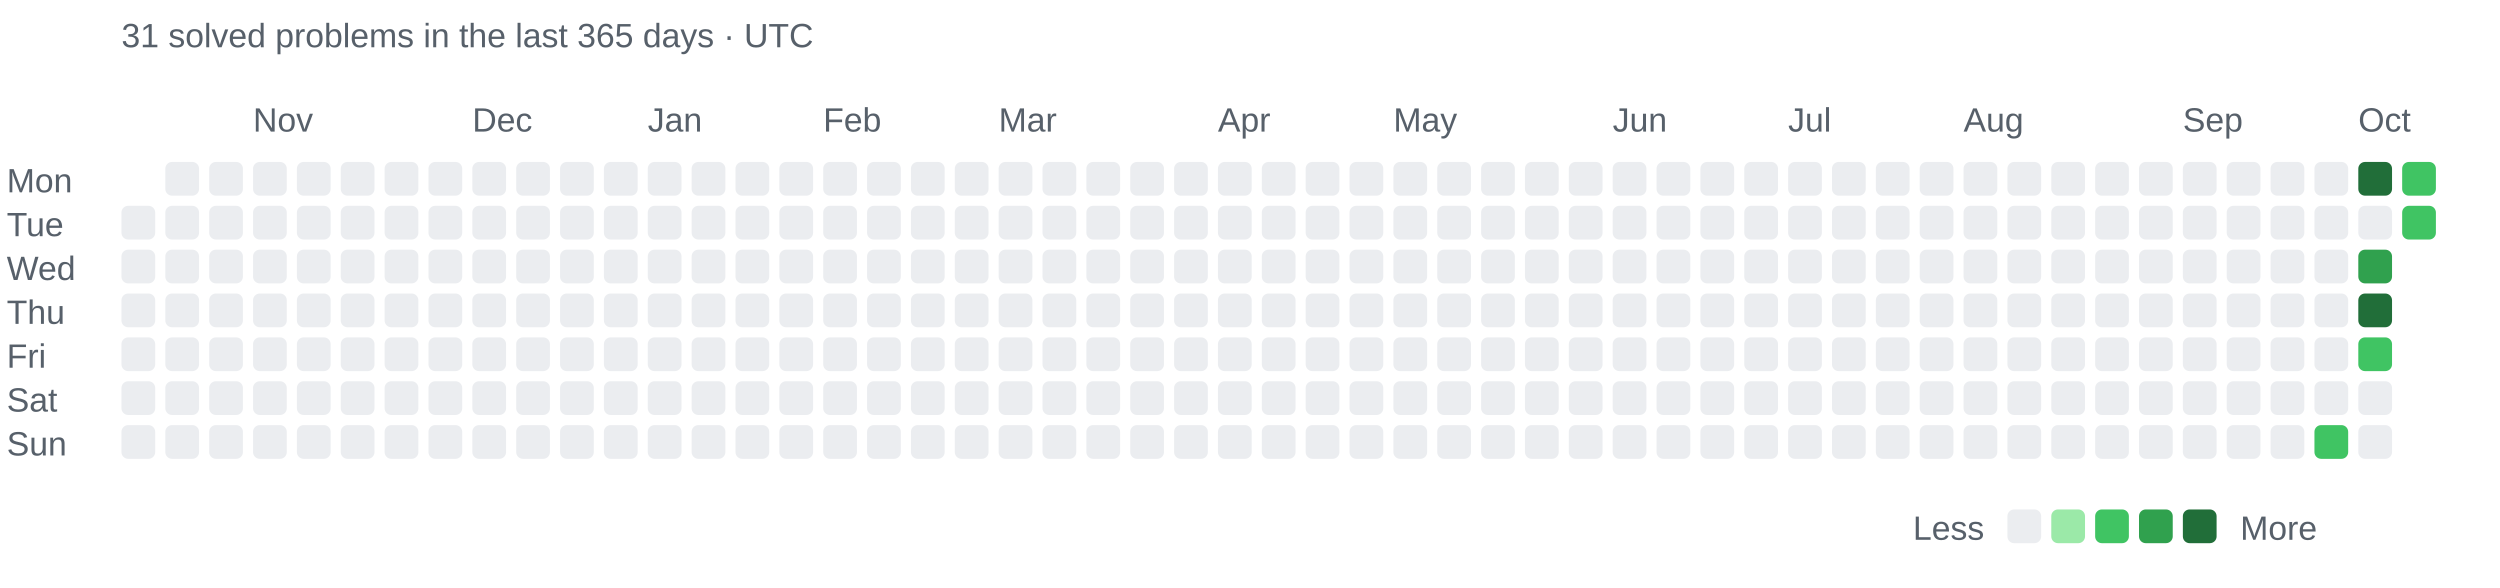
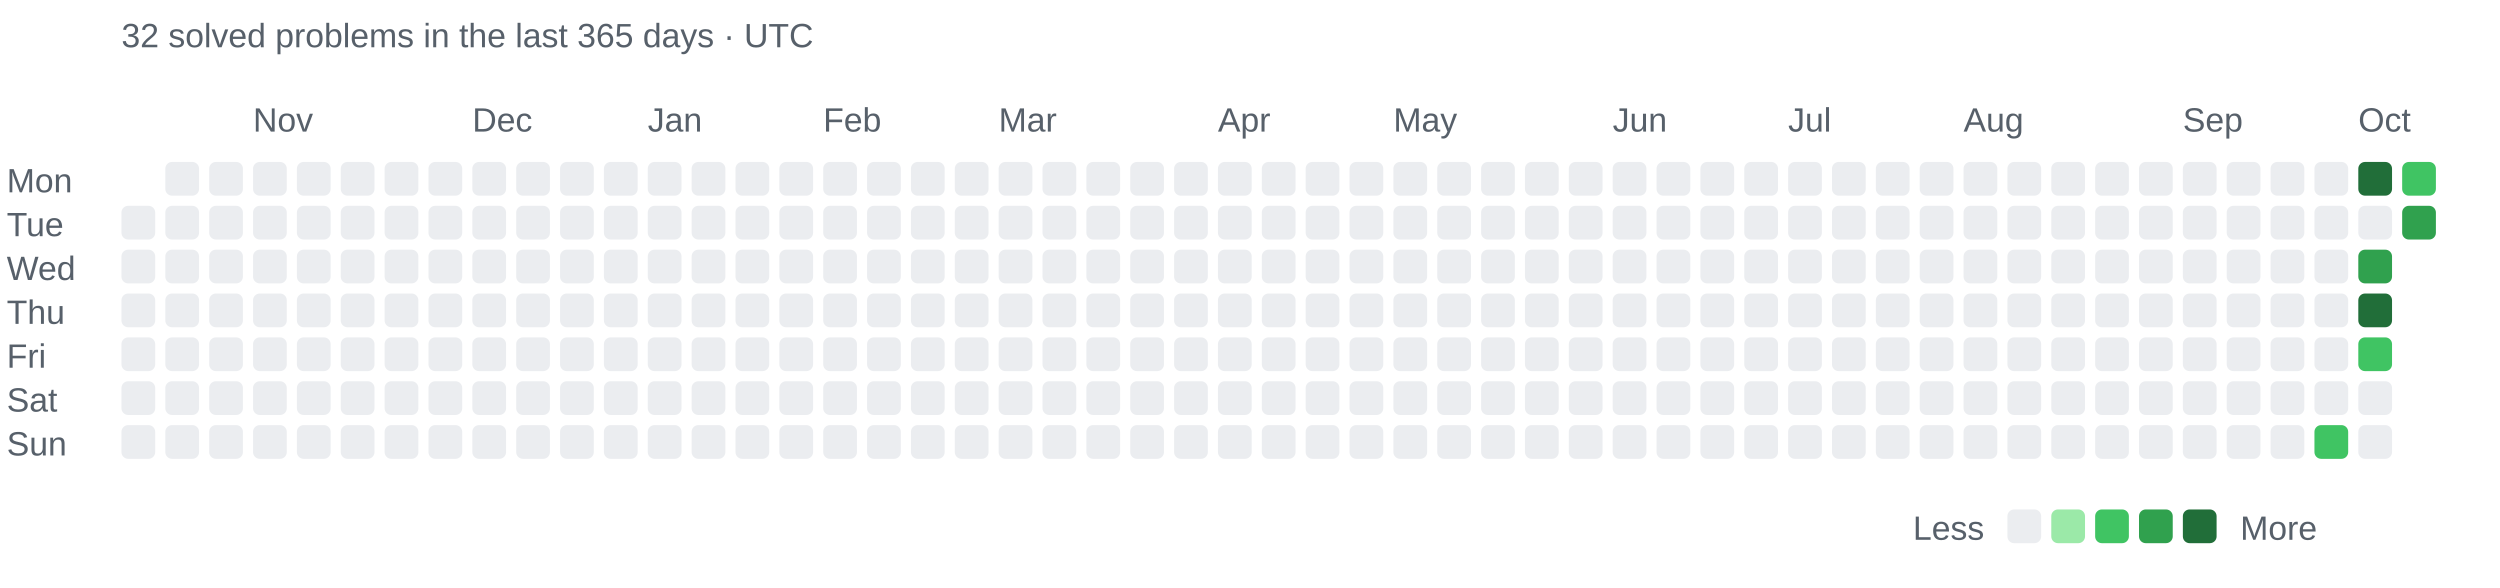
<svg xmlns="http://www.w3.org/2000/svg" width="741" height="174" viewBox="0 0 741 174" role="img" aria-labelledby="title description">
  <g font-family="Arial, sans-serif" font-size="10" fill="#57606a">
-     <text x="36" y="14">31 solved problems in the last 365 days · UTC</text>
+     <text x="36" y="14">32 solved problems in the last 365 days · UTC</text>
    <text x="2" y="57">Mon</text>
    <text x="2" y="70">Tue</text>
    <text x="2" y="83">Wed</text>
    <text x="2" y="96">Thu</text>
    <text x="2" y="109">Fri</text>
    <text x="2" y="122">Sat</text>
    <text x="2" y="135">Sun</text>
    <rect x="36" y="61" width="10" height="10" rx="2" fill="#ebedf0" data-date="2025-10-07" data-count="0" />
    <rect x="36" y="74" width="10" height="10" rx="2" fill="#ebedf0" data-date="2025-10-08" data-count="0" />
    <rect x="36" y="87" width="10" height="10" rx="2" fill="#ebedf0" data-date="2025-10-09" data-count="0" />
    <rect x="36" y="100" width="10" height="10" rx="2" fill="#ebedf0" data-date="2025-10-10" data-count="0" />
    <rect x="36" y="113" width="10" height="10" rx="2" fill="#ebedf0" data-date="2025-10-11" data-count="0" />
    <rect x="36" y="126" width="10" height="10" rx="2" fill="#ebedf0" data-date="2025-10-12" data-count="0" />
    <rect x="49" y="48" width="10" height="10" rx="2" fill="#ebedf0" data-date="2025-10-13" data-count="0" />
    <rect x="49" y="61" width="10" height="10" rx="2" fill="#ebedf0" data-date="2025-10-14" data-count="0" />
    <rect x="49" y="74" width="10" height="10" rx="2" fill="#ebedf0" data-date="2025-10-15" data-count="0" />
    <rect x="49" y="87" width="10" height="10" rx="2" fill="#ebedf0" data-date="2025-10-16" data-count="0" />
    <rect x="49" y="100" width="10" height="10" rx="2" fill="#ebedf0" data-date="2025-10-17" data-count="0" />
    <rect x="49" y="113" width="10" height="10" rx="2" fill="#ebedf0" data-date="2025-10-18" data-count="0" />
    <rect x="49" y="126" width="10" height="10" rx="2" fill="#ebedf0" data-date="2025-10-19" data-count="0" />
    <rect x="62" y="48" width="10" height="10" rx="2" fill="#ebedf0" data-date="2025-10-20" data-count="0" />
    <rect x="62" y="61" width="10" height="10" rx="2" fill="#ebedf0" data-date="2025-10-21" data-count="0" />
    <rect x="62" y="74" width="10" height="10" rx="2" fill="#ebedf0" data-date="2025-10-22" data-count="0" />
    <rect x="62" y="87" width="10" height="10" rx="2" fill="#ebedf0" data-date="2025-10-23" data-count="0" />
    <rect x="62" y="100" width="10" height="10" rx="2" fill="#ebedf0" data-date="2025-10-24" data-count="0" />
    <rect x="62" y="113" width="10" height="10" rx="2" fill="#ebedf0" data-date="2025-10-25" data-count="0" />
    <rect x="62" y="126" width="10" height="10" rx="2" fill="#ebedf0" data-date="2025-10-26" data-count="0" />
    <rect x="75" y="48" width="10" height="10" rx="2" fill="#ebedf0" data-date="2025-10-27" data-count="0" />
    <rect x="75" y="61" width="10" height="10" rx="2" fill="#ebedf0" data-date="2025-10-28" data-count="0" />
    <rect x="75" y="74" width="10" height="10" rx="2" fill="#ebedf0" data-date="2025-10-29" data-count="0" />
    <rect x="75" y="87" width="10" height="10" rx="2" fill="#ebedf0" data-date="2025-10-30" data-count="0" />
    <rect x="75" y="100" width="10" height="10" rx="2" fill="#ebedf0" data-date="2025-10-31" data-count="0" />
    <text x="75" y="39">Nov</text>
    <rect x="75" y="113" width="10" height="10" rx="2" fill="#ebedf0" data-date="2025-11-01" data-count="0" />
    <rect x="75" y="126" width="10" height="10" rx="2" fill="#ebedf0" data-date="2025-11-02" data-count="0" />
    <rect x="88" y="48" width="10" height="10" rx="2" fill="#ebedf0" data-date="2025-11-03" data-count="0" />
    <rect x="88" y="61" width="10" height="10" rx="2" fill="#ebedf0" data-date="2025-11-04" data-count="0" />
    <rect x="88" y="74" width="10" height="10" rx="2" fill="#ebedf0" data-date="2025-11-05" data-count="0" />
    <rect x="88" y="87" width="10" height="10" rx="2" fill="#ebedf0" data-date="2025-11-06" data-count="0" />
    <rect x="88" y="100" width="10" height="10" rx="2" fill="#ebedf0" data-date="2025-11-07" data-count="0" />
    <rect x="88" y="113" width="10" height="10" rx="2" fill="#ebedf0" data-date="2025-11-08" data-count="0" />
    <rect x="88" y="126" width="10" height="10" rx="2" fill="#ebedf0" data-date="2025-11-09" data-count="0" />
    <rect x="101" y="48" width="10" height="10" rx="2" fill="#ebedf0" data-date="2025-11-10" data-count="0" />
    <rect x="101" y="61" width="10" height="10" rx="2" fill="#ebedf0" data-date="2025-11-11" data-count="0" />
    <rect x="101" y="74" width="10" height="10" rx="2" fill="#ebedf0" data-date="2025-11-12" data-count="0" />
    <rect x="101" y="87" width="10" height="10" rx="2" fill="#ebedf0" data-date="2025-11-13" data-count="0" />
    <rect x="101" y="100" width="10" height="10" rx="2" fill="#ebedf0" data-date="2025-11-14" data-count="0" />
    <rect x="101" y="113" width="10" height="10" rx="2" fill="#ebedf0" data-date="2025-11-15" data-count="0" />
    <rect x="101" y="126" width="10" height="10" rx="2" fill="#ebedf0" data-date="2025-11-16" data-count="0" />
    <rect x="114" y="48" width="10" height="10" rx="2" fill="#ebedf0" data-date="2025-11-17" data-count="0" />
    <rect x="114" y="61" width="10" height="10" rx="2" fill="#ebedf0" data-date="2025-11-18" data-count="0" />
    <rect x="114" y="74" width="10" height="10" rx="2" fill="#ebedf0" data-date="2025-11-19" data-count="0" />
    <rect x="114" y="87" width="10" height="10" rx="2" fill="#ebedf0" data-date="2025-11-20" data-count="0" />
    <rect x="114" y="100" width="10" height="10" rx="2" fill="#ebedf0" data-date="2025-11-21" data-count="0" />
    <rect x="114" y="113" width="10" height="10" rx="2" fill="#ebedf0" data-date="2025-11-22" data-count="0" />
    <rect x="114" y="126" width="10" height="10" rx="2" fill="#ebedf0" data-date="2025-11-23" data-count="0" />
    <rect x="127" y="48" width="10" height="10" rx="2" fill="#ebedf0" data-date="2025-11-24" data-count="0" />
    <rect x="127" y="61" width="10" height="10" rx="2" fill="#ebedf0" data-date="2025-11-25" data-count="0" />
    <rect x="127" y="74" width="10" height="10" rx="2" fill="#ebedf0" data-date="2025-11-26" data-count="0" />
    <rect x="127" y="87" width="10" height="10" rx="2" fill="#ebedf0" data-date="2025-11-27" data-count="0" />
    <rect x="127" y="100" width="10" height="10" rx="2" fill="#ebedf0" data-date="2025-11-28" data-count="0" />
    <rect x="127" y="113" width="10" height="10" rx="2" fill="#ebedf0" data-date="2025-11-29" data-count="0" />
    <rect x="127" y="126" width="10" height="10" rx="2" fill="#ebedf0" data-date="2025-11-30" data-count="0" />
    <text x="140" y="39">Dec</text>
    <rect x="140" y="48" width="10" height="10" rx="2" fill="#ebedf0" data-date="2025-12-01" data-count="0" />
    <rect x="140" y="61" width="10" height="10" rx="2" fill="#ebedf0" data-date="2025-12-02" data-count="0" />
    <rect x="140" y="74" width="10" height="10" rx="2" fill="#ebedf0" data-date="2025-12-03" data-count="0" />
    <rect x="140" y="87" width="10" height="10" rx="2" fill="#ebedf0" data-date="2025-12-04" data-count="0" />
    <rect x="140" y="100" width="10" height="10" rx="2" fill="#ebedf0" data-date="2025-12-05" data-count="0" />
    <rect x="140" y="113" width="10" height="10" rx="2" fill="#ebedf0" data-date="2025-12-06" data-count="0" />
    <rect x="140" y="126" width="10" height="10" rx="2" fill="#ebedf0" data-date="2025-12-07" data-count="0" />
    <rect x="153" y="48" width="10" height="10" rx="2" fill="#ebedf0" data-date="2025-12-08" data-count="0" />
    <rect x="153" y="61" width="10" height="10" rx="2" fill="#ebedf0" data-date="2025-12-09" data-count="0" />
    <rect x="153" y="74" width="10" height="10" rx="2" fill="#ebedf0" data-date="2025-12-10" data-count="0" />
    <rect x="153" y="87" width="10" height="10" rx="2" fill="#ebedf0" data-date="2025-12-11" data-count="0" />
    <rect x="153" y="100" width="10" height="10" rx="2" fill="#ebedf0" data-date="2025-12-12" data-count="0" />
    <rect x="153" y="113" width="10" height="10" rx="2" fill="#ebedf0" data-date="2025-12-13" data-count="0" />
    <rect x="153" y="126" width="10" height="10" rx="2" fill="#ebedf0" data-date="2025-12-14" data-count="0" />
    <rect x="166" y="48" width="10" height="10" rx="2" fill="#ebedf0" data-date="2025-12-15" data-count="0" />
    <rect x="166" y="61" width="10" height="10" rx="2" fill="#ebedf0" data-date="2025-12-16" data-count="0" />
    <rect x="166" y="74" width="10" height="10" rx="2" fill="#ebedf0" data-date="2025-12-17" data-count="0" />
    <rect x="166" y="87" width="10" height="10" rx="2" fill="#ebedf0" data-date="2025-12-18" data-count="0" />
    <rect x="166" y="100" width="10" height="10" rx="2" fill="#ebedf0" data-date="2025-12-19" data-count="0" />
    <rect x="166" y="113" width="10" height="10" rx="2" fill="#ebedf0" data-date="2025-12-20" data-count="0" />
    <rect x="166" y="126" width="10" height="10" rx="2" fill="#ebedf0" data-date="2025-12-21" data-count="0" />
    <rect x="179" y="48" width="10" height="10" rx="2" fill="#ebedf0" data-date="2025-12-22" data-count="0" />
    <rect x="179" y="61" width="10" height="10" rx="2" fill="#ebedf0" data-date="2025-12-23" data-count="0" />
    <rect x="179" y="74" width="10" height="10" rx="2" fill="#ebedf0" data-date="2025-12-24" data-count="0" />
    <rect x="179" y="87" width="10" height="10" rx="2" fill="#ebedf0" data-date="2025-12-25" data-count="0" />
    <rect x="179" y="100" width="10" height="10" rx="2" fill="#ebedf0" data-date="2025-12-26" data-count="0" />
    <rect x="179" y="113" width="10" height="10" rx="2" fill="#ebedf0" data-date="2025-12-27" data-count="0" />
    <rect x="179" y="126" width="10" height="10" rx="2" fill="#ebedf0" data-date="2025-12-28" data-count="0" />
    <rect x="192" y="48" width="10" height="10" rx="2" fill="#ebedf0" data-date="2025-12-29" data-count="0" />
    <rect x="192" y="61" width="10" height="10" rx="2" fill="#ebedf0" data-date="2025-12-30" data-count="0" />
    <rect x="192" y="74" width="10" height="10" rx="2" fill="#ebedf0" data-date="2025-12-31" data-count="0" />
    <text x="192" y="39">Jan</text>
    <rect x="192" y="87" width="10" height="10" rx="2" fill="#ebedf0" data-date="2026-01-01" data-count="0" />
    <rect x="192" y="100" width="10" height="10" rx="2" fill="#ebedf0" data-date="2026-01-02" data-count="0" />
    <rect x="192" y="113" width="10" height="10" rx="2" fill="#ebedf0" data-date="2026-01-03" data-count="0" />
    <rect x="192" y="126" width="10" height="10" rx="2" fill="#ebedf0" data-date="2026-01-04" data-count="0" />
    <rect x="205" y="48" width="10" height="10" rx="2" fill="#ebedf0" data-date="2026-01-05" data-count="0" />
    <rect x="205" y="61" width="10" height="10" rx="2" fill="#ebedf0" data-date="2026-01-06" data-count="0" />
    <rect x="205" y="74" width="10" height="10" rx="2" fill="#ebedf0" data-date="2026-01-07" data-count="0" />
    <rect x="205" y="87" width="10" height="10" rx="2" fill="#ebedf0" data-date="2026-01-08" data-count="0" />
    <rect x="205" y="100" width="10" height="10" rx="2" fill="#ebedf0" data-date="2026-01-09" data-count="0" />
    <rect x="205" y="113" width="10" height="10" rx="2" fill="#ebedf0" data-date="2026-01-10" data-count="0" />
    <rect x="205" y="126" width="10" height="10" rx="2" fill="#ebedf0" data-date="2026-01-11" data-count="0" />
    <rect x="218" y="48" width="10" height="10" rx="2" fill="#ebedf0" data-date="2026-01-12" data-count="0" />
    <rect x="218" y="61" width="10" height="10" rx="2" fill="#ebedf0" data-date="2026-01-13" data-count="0" />
    <rect x="218" y="74" width="10" height="10" rx="2" fill="#ebedf0" data-date="2026-01-14" data-count="0" />
    <rect x="218" y="87" width="10" height="10" rx="2" fill="#ebedf0" data-date="2026-01-15" data-count="0" />
    <rect x="218" y="100" width="10" height="10" rx="2" fill="#ebedf0" data-date="2026-01-16" data-count="0" />
    <rect x="218" y="113" width="10" height="10" rx="2" fill="#ebedf0" data-date="2026-01-17" data-count="0" />
    <rect x="218" y="126" width="10" height="10" rx="2" fill="#ebedf0" data-date="2026-01-18" data-count="0" />
    <rect x="231" y="48" width="10" height="10" rx="2" fill="#ebedf0" data-date="2026-01-19" data-count="0" />
    <rect x="231" y="61" width="10" height="10" rx="2" fill="#ebedf0" data-date="2026-01-20" data-count="0" />
    <rect x="231" y="74" width="10" height="10" rx="2" fill="#ebedf0" data-date="2026-01-21" data-count="0" />
    <rect x="231" y="87" width="10" height="10" rx="2" fill="#ebedf0" data-date="2026-01-22" data-count="0" />
    <rect x="231" y="100" width="10" height="10" rx="2" fill="#ebedf0" data-date="2026-01-23" data-count="0" />
    <rect x="231" y="113" width="10" height="10" rx="2" fill="#ebedf0" data-date="2026-01-24" data-count="0" />
    <rect x="231" y="126" width="10" height="10" rx="2" fill="#ebedf0" data-date="2026-01-25" data-count="0" />
    <rect x="244" y="48" width="10" height="10" rx="2" fill="#ebedf0" data-date="2026-01-26" data-count="0" />
    <rect x="244" y="61" width="10" height="10" rx="2" fill="#ebedf0" data-date="2026-01-27" data-count="0" />
    <rect x="244" y="74" width="10" height="10" rx="2" fill="#ebedf0" data-date="2026-01-28" data-count="0" />
    <rect x="244" y="87" width="10" height="10" rx="2" fill="#ebedf0" data-date="2026-01-29" data-count="0" />
    <rect x="244" y="100" width="10" height="10" rx="2" fill="#ebedf0" data-date="2026-01-30" data-count="0" />
    <rect x="244" y="113" width="10" height="10" rx="2" fill="#ebedf0" data-date="2026-01-31" data-count="0" />
    <text x="244" y="39">Feb</text>
    <rect x="244" y="126" width="10" height="10" rx="2" fill="#ebedf0" data-date="2026-02-01" data-count="0" />
    <rect x="257" y="48" width="10" height="10" rx="2" fill="#ebedf0" data-date="2026-02-02" data-count="0" />
    <rect x="257" y="61" width="10" height="10" rx="2" fill="#ebedf0" data-date="2026-02-03" data-count="0" />
    <rect x="257" y="74" width="10" height="10" rx="2" fill="#ebedf0" data-date="2026-02-04" data-count="0" />
    <rect x="257" y="87" width="10" height="10" rx="2" fill="#ebedf0" data-date="2026-02-05" data-count="0" />
    <rect x="257" y="100" width="10" height="10" rx="2" fill="#ebedf0" data-date="2026-02-06" data-count="0" />
    <rect x="257" y="113" width="10" height="10" rx="2" fill="#ebedf0" data-date="2026-02-07" data-count="0" />
    <rect x="257" y="126" width="10" height="10" rx="2" fill="#ebedf0" data-date="2026-02-08" data-count="0" />
    <rect x="270" y="48" width="10" height="10" rx="2" fill="#ebedf0" data-date="2026-02-09" data-count="0" />
    <rect x="270" y="61" width="10" height="10" rx="2" fill="#ebedf0" data-date="2026-02-10" data-count="0" />
    <rect x="270" y="74" width="10" height="10" rx="2" fill="#ebedf0" data-date="2026-02-11" data-count="0" />
    <rect x="270" y="87" width="10" height="10" rx="2" fill="#ebedf0" data-date="2026-02-12" data-count="0" />
    <rect x="270" y="100" width="10" height="10" rx="2" fill="#ebedf0" data-date="2026-02-13" data-count="0" />
    <rect x="270" y="113" width="10" height="10" rx="2" fill="#ebedf0" data-date="2026-02-14" data-count="0" />
    <rect x="270" y="126" width="10" height="10" rx="2" fill="#ebedf0" data-date="2026-02-15" data-count="0" />
    <rect x="283" y="48" width="10" height="10" rx="2" fill="#ebedf0" data-date="2026-02-16" data-count="0" />
    <rect x="283" y="61" width="10" height="10" rx="2" fill="#ebedf0" data-date="2026-02-17" data-count="0" />
    <rect x="283" y="74" width="10" height="10" rx="2" fill="#ebedf0" data-date="2026-02-18" data-count="0" />
    <rect x="283" y="87" width="10" height="10" rx="2" fill="#ebedf0" data-date="2026-02-19" data-count="0" />
    <rect x="283" y="100" width="10" height="10" rx="2" fill="#ebedf0" data-date="2026-02-20" data-count="0" />
    <rect x="283" y="113" width="10" height="10" rx="2" fill="#ebedf0" data-date="2026-02-21" data-count="0" />
    <rect x="283" y="126" width="10" height="10" rx="2" fill="#ebedf0" data-date="2026-02-22" data-count="0" />
    <rect x="296" y="48" width="10" height="10" rx="2" fill="#ebedf0" data-date="2026-02-23" data-count="0" />
    <rect x="296" y="61" width="10" height="10" rx="2" fill="#ebedf0" data-date="2026-02-24" data-count="0" />
    <rect x="296" y="74" width="10" height="10" rx="2" fill="#ebedf0" data-date="2026-02-25" data-count="0" />
    <rect x="296" y="87" width="10" height="10" rx="2" fill="#ebedf0" data-date="2026-02-26" data-count="0" />
    <rect x="296" y="100" width="10" height="10" rx="2" fill="#ebedf0" data-date="2026-02-27" data-count="0" />
    <rect x="296" y="113" width="10" height="10" rx="2" fill="#ebedf0" data-date="2026-02-28" data-count="0" />
    <text x="296" y="39">Mar</text>
    <rect x="296" y="126" width="10" height="10" rx="2" fill="#ebedf0" data-date="2026-03-01" data-count="0" />
    <rect x="309" y="48" width="10" height="10" rx="2" fill="#ebedf0" data-date="2026-03-02" data-count="0" />
    <rect x="309" y="61" width="10" height="10" rx="2" fill="#ebedf0" data-date="2026-03-03" data-count="0" />
    <rect x="309" y="74" width="10" height="10" rx="2" fill="#ebedf0" data-date="2026-03-04" data-count="0" />
    <rect x="309" y="87" width="10" height="10" rx="2" fill="#ebedf0" data-date="2026-03-05" data-count="0" />
    <rect x="309" y="100" width="10" height="10" rx="2" fill="#ebedf0" data-date="2026-03-06" data-count="0" />
    <rect x="309" y="113" width="10" height="10" rx="2" fill="#ebedf0" data-date="2026-03-07" data-count="0" />
    <rect x="309" y="126" width="10" height="10" rx="2" fill="#ebedf0" data-date="2026-03-08" data-count="0" />
    <rect x="322" y="48" width="10" height="10" rx="2" fill="#ebedf0" data-date="2026-03-09" data-count="0" />
    <rect x="322" y="61" width="10" height="10" rx="2" fill="#ebedf0" data-date="2026-03-10" data-count="0" />
    <rect x="322" y="74" width="10" height="10" rx="2" fill="#ebedf0" data-date="2026-03-11" data-count="0" />
    <rect x="322" y="87" width="10" height="10" rx="2" fill="#ebedf0" data-date="2026-03-12" data-count="0" />
    <rect x="322" y="100" width="10" height="10" rx="2" fill="#ebedf0" data-date="2026-03-13" data-count="0" />
    <rect x="322" y="113" width="10" height="10" rx="2" fill="#ebedf0" data-date="2026-03-14" data-count="0" />
    <rect x="322" y="126" width="10" height="10" rx="2" fill="#ebedf0" data-date="2026-03-15" data-count="0" />
    <rect x="335" y="48" width="10" height="10" rx="2" fill="#ebedf0" data-date="2026-03-16" data-count="0" />
    <rect x="335" y="61" width="10" height="10" rx="2" fill="#ebedf0" data-date="2026-03-17" data-count="0" />
    <rect x="335" y="74" width="10" height="10" rx="2" fill="#ebedf0" data-date="2026-03-18" data-count="0" />
    <rect x="335" y="87" width="10" height="10" rx="2" fill="#ebedf0" data-date="2026-03-19" data-count="0" />
    <rect x="335" y="100" width="10" height="10" rx="2" fill="#ebedf0" data-date="2026-03-20" data-count="0" />
    <rect x="335" y="113" width="10" height="10" rx="2" fill="#ebedf0" data-date="2026-03-21" data-count="0" />
    <rect x="335" y="126" width="10" height="10" rx="2" fill="#ebedf0" data-date="2026-03-22" data-count="0" />
    <rect x="348" y="48" width="10" height="10" rx="2" fill="#ebedf0" data-date="2026-03-23" data-count="0" />
    <rect x="348" y="61" width="10" height="10" rx="2" fill="#ebedf0" data-date="2026-03-24" data-count="0" />
    <rect x="348" y="74" width="10" height="10" rx="2" fill="#ebedf0" data-date="2026-03-25" data-count="0" />
    <rect x="348" y="87" width="10" height="10" rx="2" fill="#ebedf0" data-date="2026-03-26" data-count="0" />
    <rect x="348" y="100" width="10" height="10" rx="2" fill="#ebedf0" data-date="2026-03-27" data-count="0" />
    <rect x="348" y="113" width="10" height="10" rx="2" fill="#ebedf0" data-date="2026-03-28" data-count="0" />
    <rect x="348" y="126" width="10" height="10" rx="2" fill="#ebedf0" data-date="2026-03-29" data-count="0" />
    <rect x="361" y="48" width="10" height="10" rx="2" fill="#ebedf0" data-date="2026-03-30" data-count="0" />
    <rect x="361" y="61" width="10" height="10" rx="2" fill="#ebedf0" data-date="2026-03-31" data-count="0" />
    <text x="361" y="39">Apr</text>
    <rect x="361" y="74" width="10" height="10" rx="2" fill="#ebedf0" data-date="2026-04-01" data-count="0" />
    <rect x="361" y="87" width="10" height="10" rx="2" fill="#ebedf0" data-date="2026-04-02" data-count="0" />
    <rect x="361" y="100" width="10" height="10" rx="2" fill="#ebedf0" data-date="2026-04-03" data-count="0" />
    <rect x="361" y="113" width="10" height="10" rx="2" fill="#ebedf0" data-date="2026-04-04" data-count="0" />
    <rect x="361" y="126" width="10" height="10" rx="2" fill="#ebedf0" data-date="2026-04-05" data-count="0" />
    <rect x="374" y="48" width="10" height="10" rx="2" fill="#ebedf0" data-date="2026-04-06" data-count="0" />
    <rect x="374" y="61" width="10" height="10" rx="2" fill="#ebedf0" data-date="2026-04-07" data-count="0" />
    <rect x="374" y="74" width="10" height="10" rx="2" fill="#ebedf0" data-date="2026-04-08" data-count="0" />
    <rect x="374" y="87" width="10" height="10" rx="2" fill="#ebedf0" data-date="2026-04-09" data-count="0" />
    <rect x="374" y="100" width="10" height="10" rx="2" fill="#ebedf0" data-date="2026-04-10" data-count="0" />
    <rect x="374" y="113" width="10" height="10" rx="2" fill="#ebedf0" data-date="2026-04-11" data-count="0" />
    <rect x="374" y="126" width="10" height="10" rx="2" fill="#ebedf0" data-date="2026-04-12" data-count="0" />
    <rect x="387" y="48" width="10" height="10" rx="2" fill="#ebedf0" data-date="2026-04-13" data-count="0" />
    <rect x="387" y="61" width="10" height="10" rx="2" fill="#ebedf0" data-date="2026-04-14" data-count="0" />
    <rect x="387" y="74" width="10" height="10" rx="2" fill="#ebedf0" data-date="2026-04-15" data-count="0" />
    <rect x="387" y="87" width="10" height="10" rx="2" fill="#ebedf0" data-date="2026-04-16" data-count="0" />
    <rect x="387" y="100" width="10" height="10" rx="2" fill="#ebedf0" data-date="2026-04-17" data-count="0" />
    <rect x="387" y="113" width="10" height="10" rx="2" fill="#ebedf0" data-date="2026-04-18" data-count="0" />
    <rect x="387" y="126" width="10" height="10" rx="2" fill="#ebedf0" data-date="2026-04-19" data-count="0" />
    <rect x="400" y="48" width="10" height="10" rx="2" fill="#ebedf0" data-date="2026-04-20" data-count="0" />
    <rect x="400" y="61" width="10" height="10" rx="2" fill="#ebedf0" data-date="2026-04-21" data-count="0" />
    <rect x="400" y="74" width="10" height="10" rx="2" fill="#ebedf0" data-date="2026-04-22" data-count="0" />
    <rect x="400" y="87" width="10" height="10" rx="2" fill="#ebedf0" data-date="2026-04-23" data-count="0" />
    <rect x="400" y="100" width="10" height="10" rx="2" fill="#ebedf0" data-date="2026-04-24" data-count="0" />
    <rect x="400" y="113" width="10" height="10" rx="2" fill="#ebedf0" data-date="2026-04-25" data-count="0" />
    <rect x="400" y="126" width="10" height="10" rx="2" fill="#ebedf0" data-date="2026-04-26" data-count="0" />
    <rect x="413" y="48" width="10" height="10" rx="2" fill="#ebedf0" data-date="2026-04-27" data-count="0" />
    <rect x="413" y="61" width="10" height="10" rx="2" fill="#ebedf0" data-date="2026-04-28" data-count="0" />
    <rect x="413" y="74" width="10" height="10" rx="2" fill="#ebedf0" data-date="2026-04-29" data-count="0" />
    <rect x="413" y="87" width="10" height="10" rx="2" fill="#ebedf0" data-date="2026-04-30" data-count="0" />
    <text x="413" y="39">May</text>
    <rect x="413" y="100" width="10" height="10" rx="2" fill="#ebedf0" data-date="2026-05-01" data-count="0" />
    <rect x="413" y="113" width="10" height="10" rx="2" fill="#ebedf0" data-date="2026-05-02" data-count="0" />
    <rect x="413" y="126" width="10" height="10" rx="2" fill="#ebedf0" data-date="2026-05-03" data-count="0" />
    <rect x="426" y="48" width="10" height="10" rx="2" fill="#ebedf0" data-date="2026-05-04" data-count="0" />
    <rect x="426" y="61" width="10" height="10" rx="2" fill="#ebedf0" data-date="2026-05-05" data-count="0" />
    <rect x="426" y="74" width="10" height="10" rx="2" fill="#ebedf0" data-date="2026-05-06" data-count="0" />
    <rect x="426" y="87" width="10" height="10" rx="2" fill="#ebedf0" data-date="2026-05-07" data-count="0" />
    <rect x="426" y="100" width="10" height="10" rx="2" fill="#ebedf0" data-date="2026-05-08" data-count="0" />
    <rect x="426" y="113" width="10" height="10" rx="2" fill="#ebedf0" data-date="2026-05-09" data-count="0" />
    <rect x="426" y="126" width="10" height="10" rx="2" fill="#ebedf0" data-date="2026-05-10" data-count="0" />
    <rect x="439" y="48" width="10" height="10" rx="2" fill="#ebedf0" data-date="2026-05-11" data-count="0" />
    <rect x="439" y="61" width="10" height="10" rx="2" fill="#ebedf0" data-date="2026-05-12" data-count="0" />
    <rect x="439" y="74" width="10" height="10" rx="2" fill="#ebedf0" data-date="2026-05-13" data-count="0" />
    <rect x="439" y="87" width="10" height="10" rx="2" fill="#ebedf0" data-date="2026-05-14" data-count="0" />
    <rect x="439" y="100" width="10" height="10" rx="2" fill="#ebedf0" data-date="2026-05-15" data-count="0" />
    <rect x="439" y="113" width="10" height="10" rx="2" fill="#ebedf0" data-date="2026-05-16" data-count="0" />
    <rect x="439" y="126" width="10" height="10" rx="2" fill="#ebedf0" data-date="2026-05-17" data-count="0" />
    <rect x="452" y="48" width="10" height="10" rx="2" fill="#ebedf0" data-date="2026-05-18" data-count="0" />
    <rect x="452" y="61" width="10" height="10" rx="2" fill="#ebedf0" data-date="2026-05-19" data-count="0" />
    <rect x="452" y="74" width="10" height="10" rx="2" fill="#ebedf0" data-date="2026-05-20" data-count="0" />
    <rect x="452" y="87" width="10" height="10" rx="2" fill="#ebedf0" data-date="2026-05-21" data-count="0" />
    <rect x="452" y="100" width="10" height="10" rx="2" fill="#ebedf0" data-date="2026-05-22" data-count="0" />
    <rect x="452" y="113" width="10" height="10" rx="2" fill="#ebedf0" data-date="2026-05-23" data-count="0" />
    <rect x="452" y="126" width="10" height="10" rx="2" fill="#ebedf0" data-date="2026-05-24" data-count="0" />
    <rect x="465" y="48" width="10" height="10" rx="2" fill="#ebedf0" data-date="2026-05-25" data-count="0" />
    <rect x="465" y="61" width="10" height="10" rx="2" fill="#ebedf0" data-date="2026-05-26" data-count="0" />
    <rect x="465" y="74" width="10" height="10" rx="2" fill="#ebedf0" data-date="2026-05-27" data-count="0" />
    <rect x="465" y="87" width="10" height="10" rx="2" fill="#ebedf0" data-date="2026-05-28" data-count="0" />
    <rect x="465" y="100" width="10" height="10" rx="2" fill="#ebedf0" data-date="2026-05-29" data-count="0" />
    <rect x="465" y="113" width="10" height="10" rx="2" fill="#ebedf0" data-date="2026-05-30" data-count="0" />
    <rect x="465" y="126" width="10" height="10" rx="2" fill="#ebedf0" data-date="2026-05-31" data-count="0" />
    <text x="478" y="39">Jun</text>
    <rect x="478" y="48" width="10" height="10" rx="2" fill="#ebedf0" data-date="2026-06-01" data-count="0" />
    <rect x="478" y="61" width="10" height="10" rx="2" fill="#ebedf0" data-date="2026-06-02" data-count="0" />
    <rect x="478" y="74" width="10" height="10" rx="2" fill="#ebedf0" data-date="2026-06-03" data-count="0" />
    <rect x="478" y="87" width="10" height="10" rx="2" fill="#ebedf0" data-date="2026-06-04" data-count="0" />
    <rect x="478" y="100" width="10" height="10" rx="2" fill="#ebedf0" data-date="2026-06-05" data-count="0" />
    <rect x="478" y="113" width="10" height="10" rx="2" fill="#ebedf0" data-date="2026-06-06" data-count="0" />
    <rect x="478" y="126" width="10" height="10" rx="2" fill="#ebedf0" data-date="2026-06-07" data-count="0" />
    <rect x="491" y="48" width="10" height="10" rx="2" fill="#ebedf0" data-date="2026-06-08" data-count="0" />
    <rect x="491" y="61" width="10" height="10" rx="2" fill="#ebedf0" data-date="2026-06-09" data-count="0" />
    <rect x="491" y="74" width="10" height="10" rx="2" fill="#ebedf0" data-date="2026-06-10" data-count="0" />
    <rect x="491" y="87" width="10" height="10" rx="2" fill="#ebedf0" data-date="2026-06-11" data-count="0" />
    <rect x="491" y="100" width="10" height="10" rx="2" fill="#ebedf0" data-date="2026-06-12" data-count="0" />
    <rect x="491" y="113" width="10" height="10" rx="2" fill="#ebedf0" data-date="2026-06-13" data-count="0" />
    <rect x="491" y="126" width="10" height="10" rx="2" fill="#ebedf0" data-date="2026-06-14" data-count="0" />
    <rect x="504" y="48" width="10" height="10" rx="2" fill="#ebedf0" data-date="2026-06-15" data-count="0" />
    <rect x="504" y="61" width="10" height="10" rx="2" fill="#ebedf0" data-date="2026-06-16" data-count="0" />
    <rect x="504" y="74" width="10" height="10" rx="2" fill="#ebedf0" data-date="2026-06-17" data-count="0" />
    <rect x="504" y="87" width="10" height="10" rx="2" fill="#ebedf0" data-date="2026-06-18" data-count="0" />
    <rect x="504" y="100" width="10" height="10" rx="2" fill="#ebedf0" data-date="2026-06-19" data-count="0" />
    <rect x="504" y="113" width="10" height="10" rx="2" fill="#ebedf0" data-date="2026-06-20" data-count="0" />
    <rect x="504" y="126" width="10" height="10" rx="2" fill="#ebedf0" data-date="2026-06-21" data-count="0" />
    <rect x="517" y="48" width="10" height="10" rx="2" fill="#ebedf0" data-date="2026-06-22" data-count="0" />
    <rect x="517" y="61" width="10" height="10" rx="2" fill="#ebedf0" data-date="2026-06-23" data-count="0" />
    <rect x="517" y="74" width="10" height="10" rx="2" fill="#ebedf0" data-date="2026-06-24" data-count="0" />
    <rect x="517" y="87" width="10" height="10" rx="2" fill="#ebedf0" data-date="2026-06-25" data-count="0" />
    <rect x="517" y="100" width="10" height="10" rx="2" fill="#ebedf0" data-date="2026-06-26" data-count="0" />
    <rect x="517" y="113" width="10" height="10" rx="2" fill="#ebedf0" data-date="2026-06-27" data-count="0" />
    <rect x="517" y="126" width="10" height="10" rx="2" fill="#ebedf0" data-date="2026-06-28" data-count="0" />
    <rect x="530" y="48" width="10" height="10" rx="2" fill="#ebedf0" data-date="2026-06-29" data-count="0" />
    <rect x="530" y="61" width="10" height="10" rx="2" fill="#ebedf0" data-date="2026-06-30" data-count="0" />
    <text x="530" y="39">Jul</text>
    <rect x="530" y="74" width="10" height="10" rx="2" fill="#ebedf0" data-date="2026-07-01" data-count="0" />
    <rect x="530" y="87" width="10" height="10" rx="2" fill="#ebedf0" data-date="2026-07-02" data-count="0" />
    <rect x="530" y="100" width="10" height="10" rx="2" fill="#ebedf0" data-date="2026-07-03" data-count="0" />
    <rect x="530" y="113" width="10" height="10" rx="2" fill="#ebedf0" data-date="2026-07-04" data-count="0" />
    <rect x="530" y="126" width="10" height="10" rx="2" fill="#ebedf0" data-date="2026-07-05" data-count="0" />
    <rect x="543" y="48" width="10" height="10" rx="2" fill="#ebedf0" data-date="2026-07-06" data-count="0" />
    <rect x="543" y="61" width="10" height="10" rx="2" fill="#ebedf0" data-date="2026-07-07" data-count="0" />
    <rect x="543" y="74" width="10" height="10" rx="2" fill="#ebedf0" data-date="2026-07-08" data-count="0" />
    <rect x="543" y="87" width="10" height="10" rx="2" fill="#ebedf0" data-date="2026-07-09" data-count="0" />
    <rect x="543" y="100" width="10" height="10" rx="2" fill="#ebedf0" data-date="2026-07-10" data-count="0" />
    <rect x="543" y="113" width="10" height="10" rx="2" fill="#ebedf0" data-date="2026-07-11" data-count="0" />
    <rect x="543" y="126" width="10" height="10" rx="2" fill="#ebedf0" data-date="2026-07-12" data-count="0" />
    <rect x="556" y="48" width="10" height="10" rx="2" fill="#ebedf0" data-date="2026-07-13" data-count="0" />
    <rect x="556" y="61" width="10" height="10" rx="2" fill="#ebedf0" data-date="2026-07-14" data-count="0" />
    <rect x="556" y="74" width="10" height="10" rx="2" fill="#ebedf0" data-date="2026-07-15" data-count="0" />
    <rect x="556" y="87" width="10" height="10" rx="2" fill="#ebedf0" data-date="2026-07-16" data-count="0" />
    <rect x="556" y="100" width="10" height="10" rx="2" fill="#ebedf0" data-date="2026-07-17" data-count="0" />
    <rect x="556" y="113" width="10" height="10" rx="2" fill="#ebedf0" data-date="2026-07-18" data-count="0" />
    <rect x="556" y="126" width="10" height="10" rx="2" fill="#ebedf0" data-date="2026-07-19" data-count="0" />
    <rect x="569" y="48" width="10" height="10" rx="2" fill="#ebedf0" data-date="2026-07-20" data-count="0" />
    <rect x="569" y="61" width="10" height="10" rx="2" fill="#ebedf0" data-date="2026-07-21" data-count="0" />
    <rect x="569" y="74" width="10" height="10" rx="2" fill="#ebedf0" data-date="2026-07-22" data-count="0" />
    <rect x="569" y="87" width="10" height="10" rx="2" fill="#ebedf0" data-date="2026-07-23" data-count="0" />
    <rect x="569" y="100" width="10" height="10" rx="2" fill="#ebedf0" data-date="2026-07-24" data-count="0" />
    <rect x="569" y="113" width="10" height="10" rx="2" fill="#ebedf0" data-date="2026-07-25" data-count="0" />
    <rect x="569" y="126" width="10" height="10" rx="2" fill="#ebedf0" data-date="2026-07-26" data-count="0" />
    <rect x="582" y="48" width="10" height="10" rx="2" fill="#ebedf0" data-date="2026-07-27" data-count="0" />
    <rect x="582" y="61" width="10" height="10" rx="2" fill="#ebedf0" data-date="2026-07-28" data-count="0" />
    <rect x="582" y="74" width="10" height="10" rx="2" fill="#ebedf0" data-date="2026-07-29" data-count="0" />
    <rect x="582" y="87" width="10" height="10" rx="2" fill="#ebedf0" data-date="2026-07-30" data-count="0" />
    <rect x="582" y="100" width="10" height="10" rx="2" fill="#ebedf0" data-date="2026-07-31" data-count="0" />
    <text x="582" y="39">Aug</text>
    <rect x="582" y="113" width="10" height="10" rx="2" fill="#ebedf0" data-date="2026-08-01" data-count="0" />
    <rect x="582" y="126" width="10" height="10" rx="2" fill="#ebedf0" data-date="2026-08-02" data-count="0" />
    <rect x="595" y="48" width="10" height="10" rx="2" fill="#ebedf0" data-date="2026-08-03" data-count="0" />
    <rect x="595" y="61" width="10" height="10" rx="2" fill="#ebedf0" data-date="2026-08-04" data-count="0" />
    <rect x="595" y="74" width="10" height="10" rx="2" fill="#ebedf0" data-date="2026-08-05" data-count="0" />
    <rect x="595" y="87" width="10" height="10" rx="2" fill="#ebedf0" data-date="2026-08-06" data-count="0" />
    <rect x="595" y="100" width="10" height="10" rx="2" fill="#ebedf0" data-date="2026-08-07" data-count="0" />
    <rect x="595" y="113" width="10" height="10" rx="2" fill="#ebedf0" data-date="2026-08-08" data-count="0" />
    <rect x="595" y="126" width="10" height="10" rx="2" fill="#ebedf0" data-date="2026-08-09" data-count="0" />
    <rect x="608" y="48" width="10" height="10" rx="2" fill="#ebedf0" data-date="2026-08-10" data-count="0" />
    <rect x="608" y="61" width="10" height="10" rx="2" fill="#ebedf0" data-date="2026-08-11" data-count="0" />
    <rect x="608" y="74" width="10" height="10" rx="2" fill="#ebedf0" data-date="2026-08-12" data-count="0" />
    <rect x="608" y="87" width="10" height="10" rx="2" fill="#ebedf0" data-date="2026-08-13" data-count="0" />
    <rect x="608" y="100" width="10" height="10" rx="2" fill="#ebedf0" data-date="2026-08-14" data-count="0" />
    <rect x="608" y="113" width="10" height="10" rx="2" fill="#ebedf0" data-date="2026-08-15" data-count="0" />
    <rect x="608" y="126" width="10" height="10" rx="2" fill="#ebedf0" data-date="2026-08-16" data-count="0" />
    <rect x="621" y="48" width="10" height="10" rx="2" fill="#ebedf0" data-date="2026-08-17" data-count="0" />
    <rect x="621" y="61" width="10" height="10" rx="2" fill="#ebedf0" data-date="2026-08-18" data-count="0" />
    <rect x="621" y="74" width="10" height="10" rx="2" fill="#ebedf0" data-date="2026-08-19" data-count="0" />
    <rect x="621" y="87" width="10" height="10" rx="2" fill="#ebedf0" data-date="2026-08-20" data-count="0" />
    <rect x="621" y="100" width="10" height="10" rx="2" fill="#ebedf0" data-date="2026-08-21" data-count="0" />
    <rect x="621" y="113" width="10" height="10" rx="2" fill="#ebedf0" data-date="2026-08-22" data-count="0" />
    <rect x="621" y="126" width="10" height="10" rx="2" fill="#ebedf0" data-date="2026-08-23" data-count="0" />
    <rect x="634" y="48" width="10" height="10" rx="2" fill="#ebedf0" data-date="2026-08-24" data-count="0" />
    <rect x="634" y="61" width="10" height="10" rx="2" fill="#ebedf0" data-date="2026-08-25" data-count="0" />
    <rect x="634" y="74" width="10" height="10" rx="2" fill="#ebedf0" data-date="2026-08-26" data-count="0" />
    <rect x="634" y="87" width="10" height="10" rx="2" fill="#ebedf0" data-date="2026-08-27" data-count="0" />
    <rect x="634" y="100" width="10" height="10" rx="2" fill="#ebedf0" data-date="2026-08-28" data-count="0" />
    <rect x="634" y="113" width="10" height="10" rx="2" fill="#ebedf0" data-date="2026-08-29" data-count="0" />
    <rect x="634" y="126" width="10" height="10" rx="2" fill="#ebedf0" data-date="2026-08-30" data-count="0" />
    <rect x="647" y="48" width="10" height="10" rx="2" fill="#ebedf0" data-date="2026-08-31" data-count="0" />
    <text x="647" y="39">Sep</text>
    <rect x="647" y="61" width="10" height="10" rx="2" fill="#ebedf0" data-date="2026-09-01" data-count="0" />
    <rect x="647" y="74" width="10" height="10" rx="2" fill="#ebedf0" data-date="2026-09-02" data-count="0" />
    <rect x="647" y="87" width="10" height="10" rx="2" fill="#ebedf0" data-date="2026-09-03" data-count="0" />
    <rect x="647" y="100" width="10" height="10" rx="2" fill="#ebedf0" data-date="2026-09-04" data-count="0" />
    <rect x="647" y="113" width="10" height="10" rx="2" fill="#ebedf0" data-date="2026-09-05" data-count="0" />
    <rect x="647" y="126" width="10" height="10" rx="2" fill="#ebedf0" data-date="2026-09-06" data-count="0" />
    <rect x="660" y="48" width="10" height="10" rx="2" fill="#ebedf0" data-date="2026-09-07" data-count="0" />
    <rect x="660" y="61" width="10" height="10" rx="2" fill="#ebedf0" data-date="2026-09-08" data-count="0" />
    <rect x="660" y="74" width="10" height="10" rx="2" fill="#ebedf0" data-date="2026-09-09" data-count="0" />
    <rect x="660" y="87" width="10" height="10" rx="2" fill="#ebedf0" data-date="2026-09-10" data-count="0" />
    <rect x="660" y="100" width="10" height="10" rx="2" fill="#ebedf0" data-date="2026-09-11" data-count="0" />
    <rect x="660" y="113" width="10" height="10" rx="2" fill="#ebedf0" data-date="2026-09-12" data-count="0" />
    <rect x="660" y="126" width="10" height="10" rx="2" fill="#ebedf0" data-date="2026-09-13" data-count="0" />
    <rect x="673" y="48" width="10" height="10" rx="2" fill="#ebedf0" data-date="2026-09-14" data-count="0" />
    <rect x="673" y="61" width="10" height="10" rx="2" fill="#ebedf0" data-date="2026-09-15" data-count="0" />
    <rect x="673" y="74" width="10" height="10" rx="2" fill="#ebedf0" data-date="2026-09-16" data-count="0" />
    <rect x="673" y="87" width="10" height="10" rx="2" fill="#ebedf0" data-date="2026-09-17" data-count="0" />
    <rect x="673" y="100" width="10" height="10" rx="2" fill="#ebedf0" data-date="2026-09-18" data-count="0" />
    <rect x="673" y="113" width="10" height="10" rx="2" fill="#ebedf0" data-date="2026-09-19" data-count="0" />
    <rect x="673" y="126" width="10" height="10" rx="2" fill="#ebedf0" data-date="2026-09-20" data-count="0" />
    <rect x="686" y="48" width="10" height="10" rx="2" fill="#ebedf0" data-date="2026-09-21" data-count="0" />
    <rect x="686" y="61" width="10" height="10" rx="2" fill="#ebedf0" data-date="2026-09-22" data-count="0" />
    <rect x="686" y="74" width="10" height="10" rx="2" fill="#ebedf0" data-date="2026-09-23" data-count="0" />
    <rect x="686" y="87" width="10" height="10" rx="2" fill="#ebedf0" data-date="2026-09-24" data-count="0" />
    <rect x="686" y="100" width="10" height="10" rx="2" fill="#ebedf0" data-date="2026-09-25" data-count="0" />
    <rect x="686" y="113" width="10" height="10" rx="2" fill="#ebedf0" data-date="2026-09-26" data-count="0" />
    <rect x="686" y="126" width="10" height="10" rx="2" fill="#40c463" data-date="2026-09-27" data-count="3" />
    <rect x="699" y="48" width="10" height="10" rx="2" fill="#216e39" data-date="2026-09-28" data-count="8" />
    <rect x="699" y="61" width="10" height="10" rx="2" fill="#ebedf0" data-date="2026-09-29" data-count="0" />
    <rect x="699" y="74" width="10" height="10" rx="2" fill="#30a14e" data-date="2026-09-30" data-count="4" />
    <text x="699" y="39">Oct</text>
    <rect x="699" y="87" width="10" height="10" rx="2" fill="#216e39" data-date="2026-10-01" data-count="8" />
    <rect x="699" y="100" width="10" height="10" rx="2" fill="#40c463" data-date="2026-10-02" data-count="3" />
    <rect x="699" y="113" width="10" height="10" rx="2" fill="#ebedf0" data-date="2026-10-03" data-count="0" />
    <rect x="699" y="126" width="10" height="10" rx="2" fill="#ebedf0" data-date="2026-10-04" data-count="0" />
    <rect x="712" y="48" width="10" height="10" rx="2" fill="#40c463" data-date="2026-10-05" data-count="2" />
-     <rect x="712" y="61" width="10" height="10" rx="2" fill="#40c463" data-date="2026-10-06" data-count="3" />
+     <rect x="712" y="61" width="10" height="10" rx="2" fill="#30a14e" data-date="2026-10-06" data-count="4" />
    <text x="567" y="160">Less</text>
    <rect x="595" y="151" width="10" height="10" rx="2" fill="#ebedf0" />
    <rect x="608" y="151" width="10" height="10" rx="2" fill="#9be9a8" />
    <rect x="621" y="151" width="10" height="10" rx="2" fill="#40c463" />
    <rect x="634" y="151" width="10" height="10" rx="2" fill="#30a14e" />
    <rect x="647" y="151" width="10" height="10" rx="2" fill="#216e39" />
    <text x="664" y="160">More</text>
  </g>
</svg>
